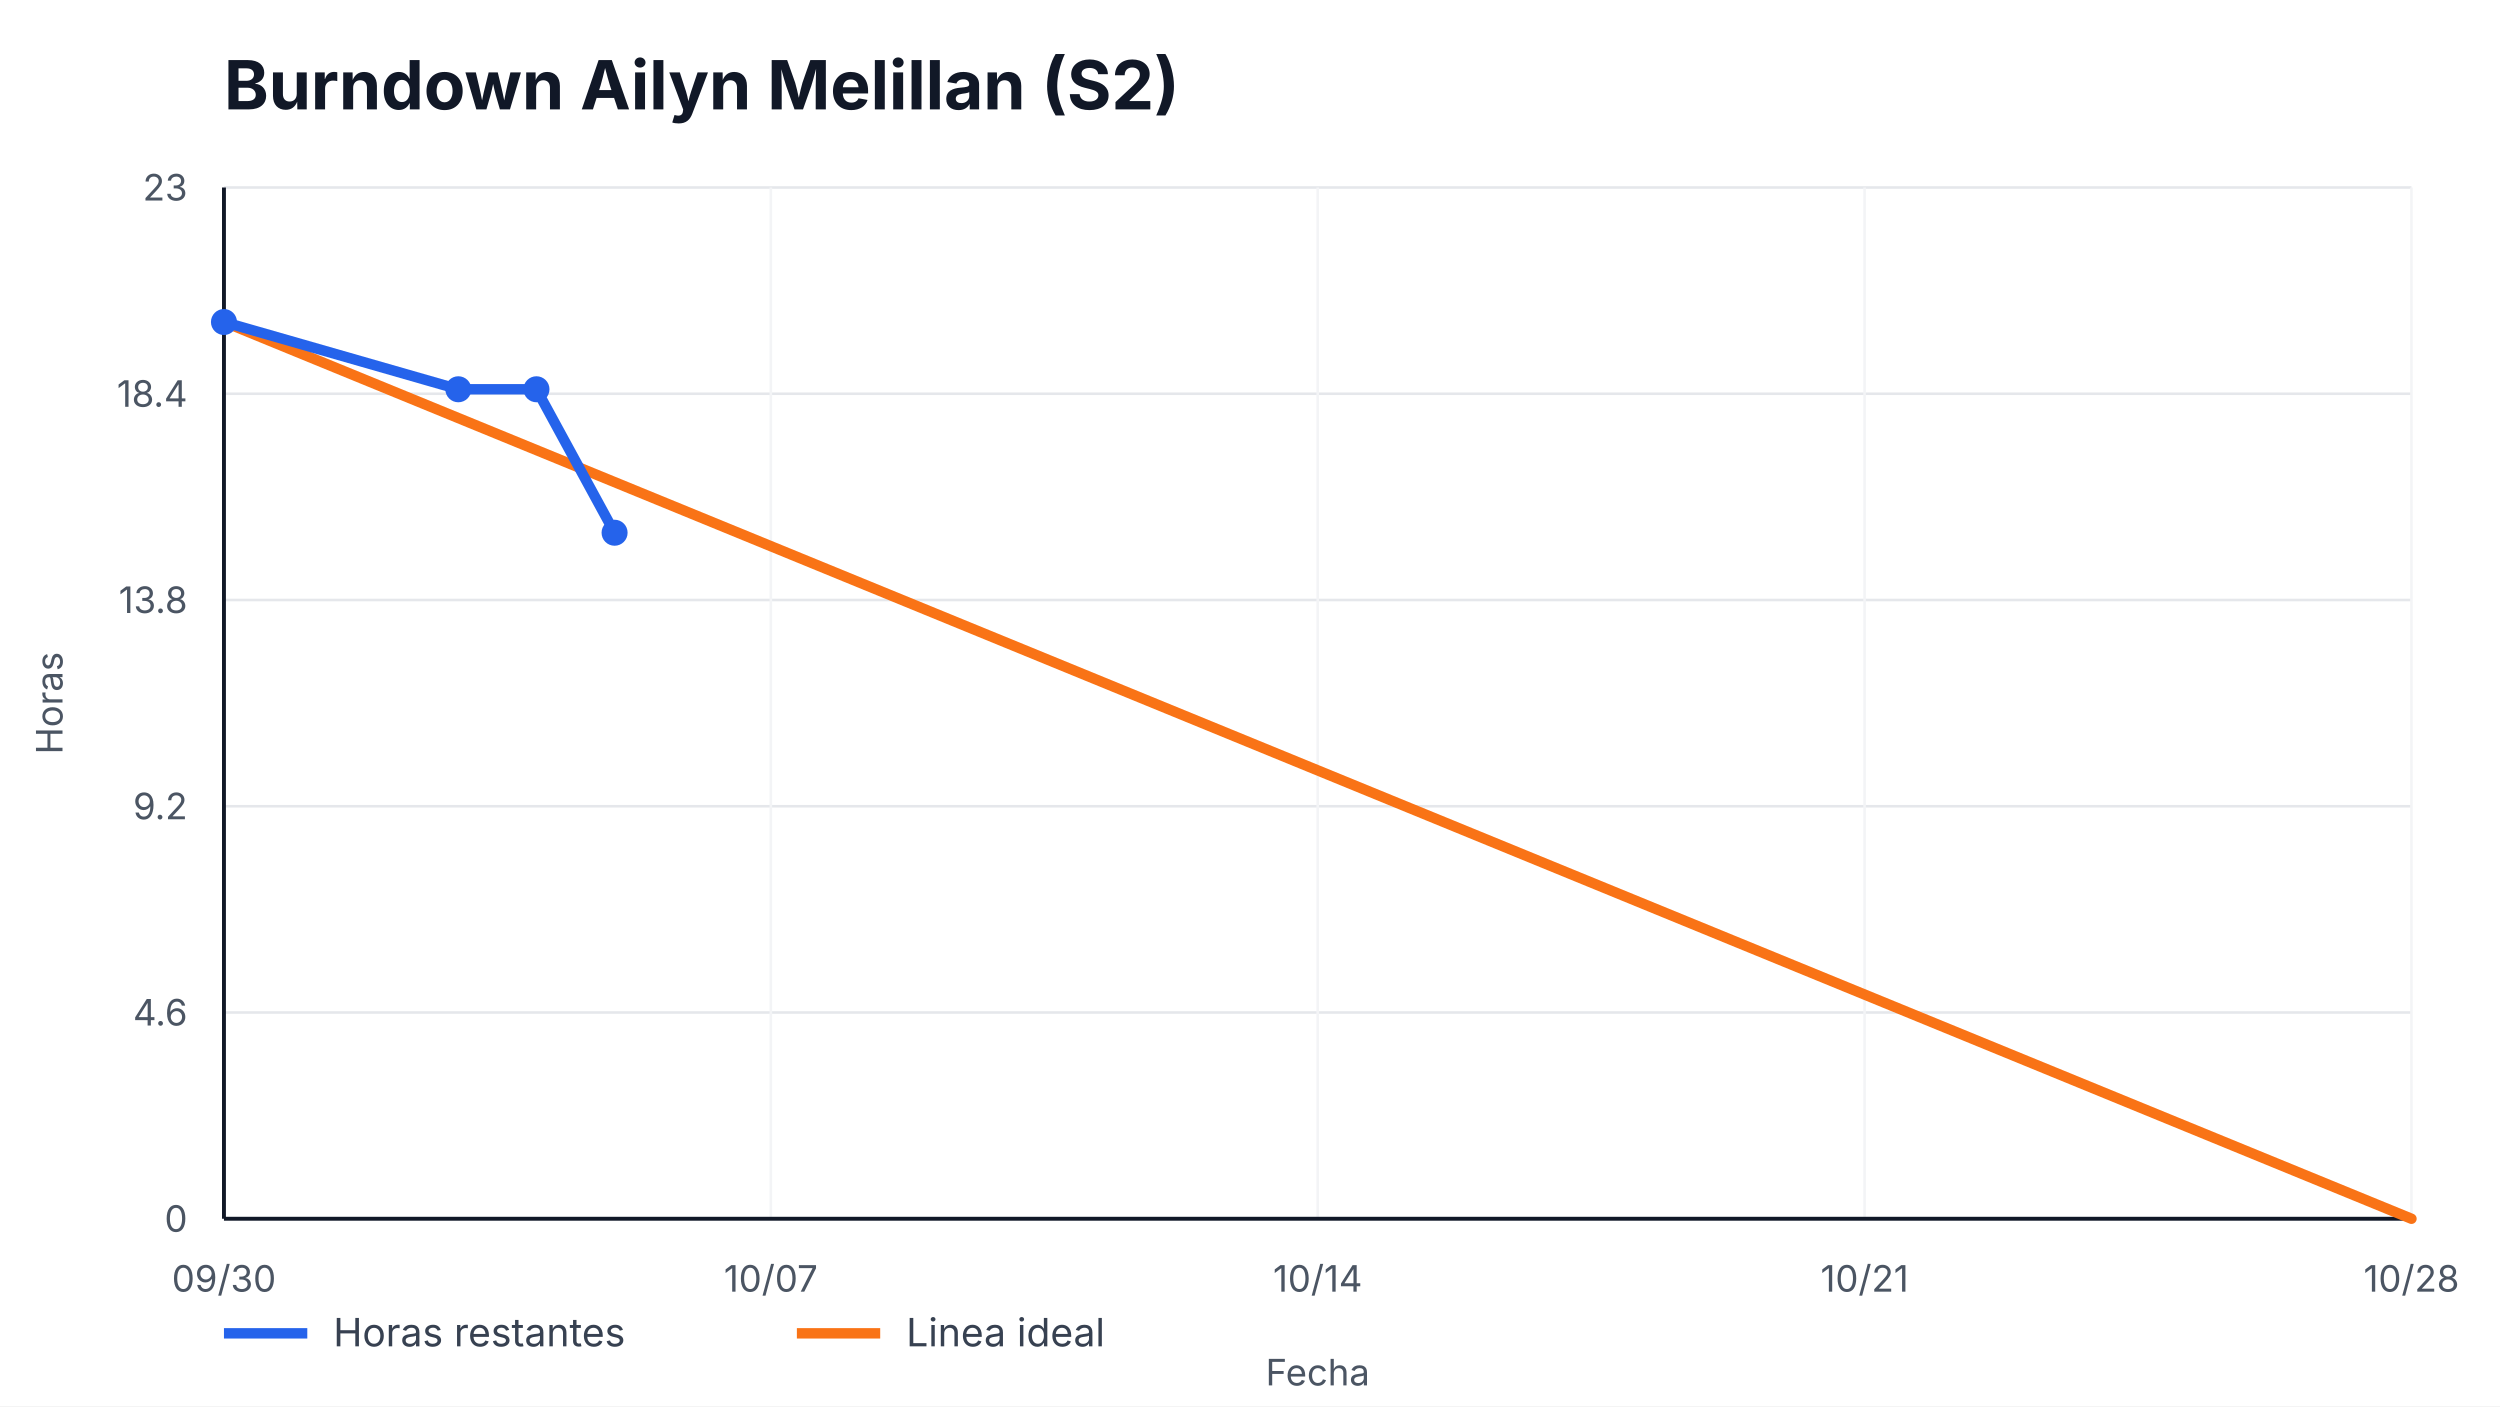
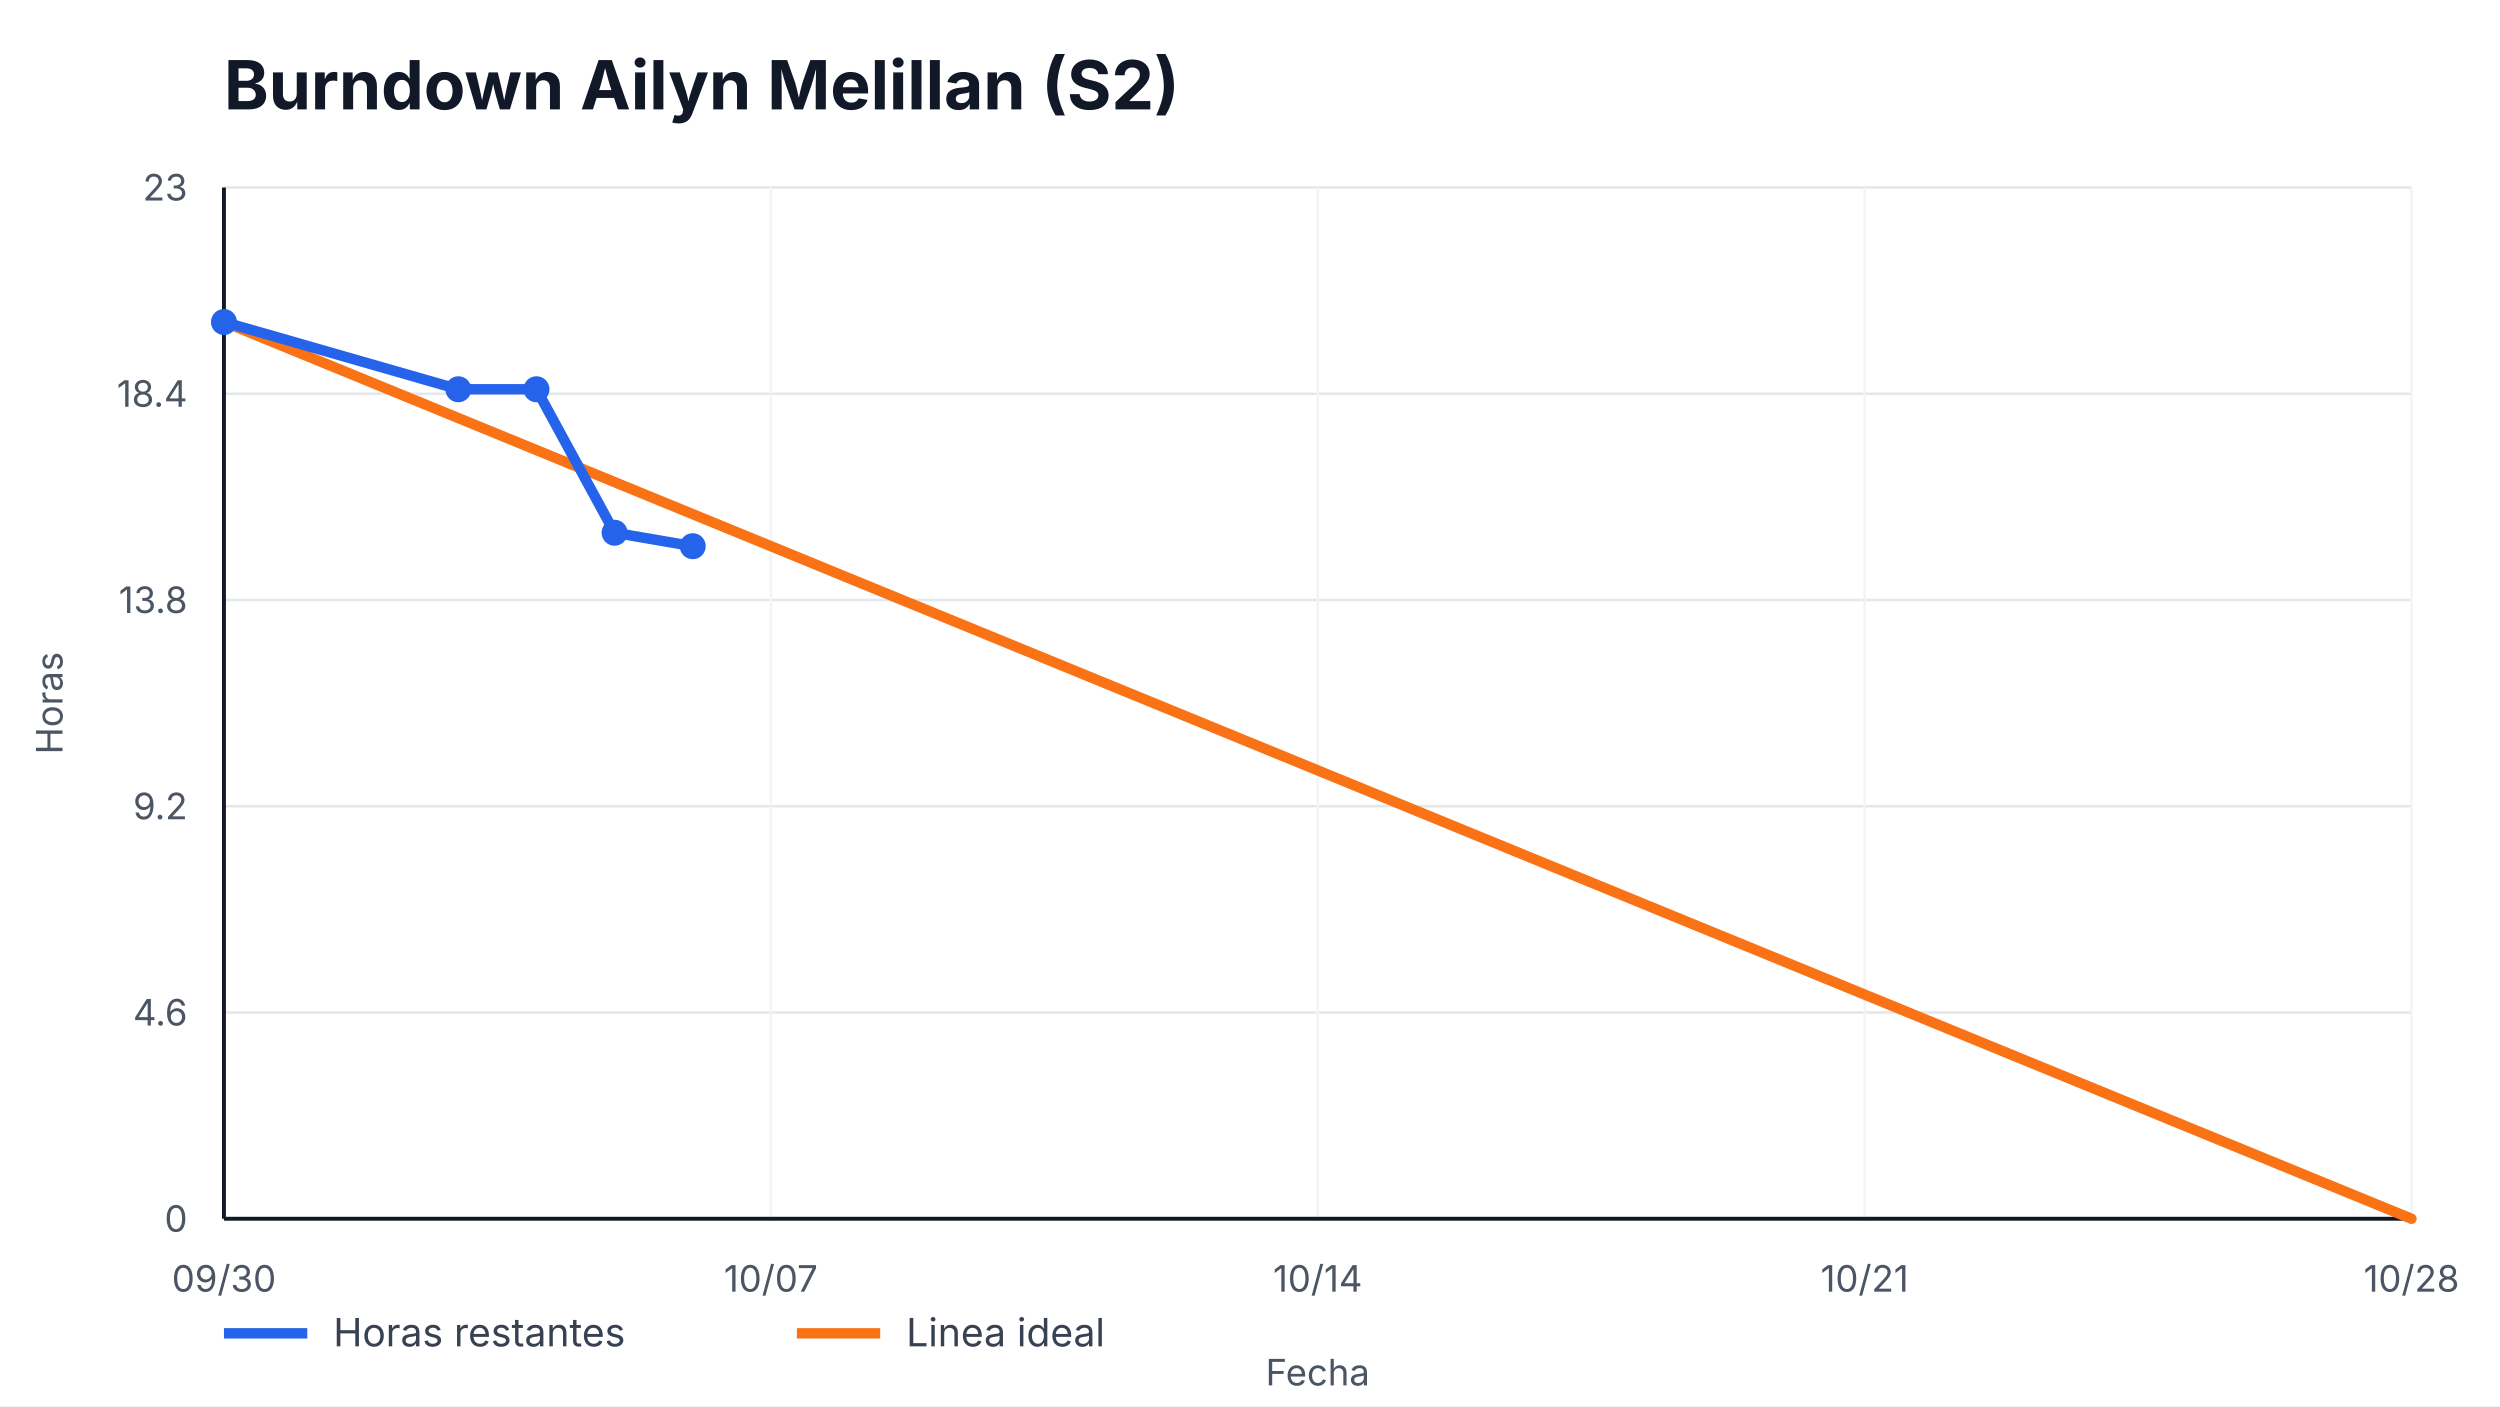
<svg xmlns="http://www.w3.org/2000/svg" width="960" height="540" viewBox="0 0 960 540" role="img" aria-label="Burndown Ailyn Melillan (S2)">
  <style>
    text { font-family: -apple-system, BlinkMacSystemFont, "Segoe UI", sans-serif; fill: #111827; }
    .title { font-size: 26px; font-weight: 700; }
    .axis { font-size: 14px; fill: #4b5563; }
    .legend { font-size: 15px; fill: #374151; }
    .overrun { font-size: 14px; font-weight: 700; fill: #b91c1c; }
  </style>
  <rect width="100%" height="100%" fill="#ffffff" />
  <text x="86" y="42" class="title">Burndown Ailyn Melillan (S2)</text>
  <g>
    <line x1="86" y1="468.00" x2="926" y2="468.00" stroke="#e5e7eb" />
    <line x1="86" y1="388.80" x2="926" y2="388.80" stroke="#e5e7eb" />
    <line x1="86" y1="309.60" x2="926" y2="309.60" stroke="#e5e7eb" />
    <line x1="86" y1="230.40" x2="926" y2="230.40" stroke="#e5e7eb" />
    <line x1="86" y1="151.20" x2="926" y2="151.20" stroke="#e5e7eb" />
    <line x1="86" y1="72.00" x2="926" y2="72.00" stroke="#e5e7eb" />
  </g>
  <g>
    <line x1="86.00" y1="72" x2="86.00" y2="468" stroke="#f3f4f6" />
    <text x="86.00" y="496" text-anchor="middle" class="axis">09/30</text>
    <line x1="296.00" y1="72" x2="296.00" y2="468" stroke="#f3f4f6" />
    <text x="296.00" y="496" text-anchor="middle" class="axis">10/07</text>
    <line x1="506.00" y1="72" x2="506.00" y2="468" stroke="#f3f4f6" />
    <text x="506.00" y="496" text-anchor="middle" class="axis">10/14</text>
    <line x1="716.00" y1="72" x2="716.00" y2="468" stroke="#f3f4f6" />
    <text x="716.00" y="496" text-anchor="middle" class="axis">10/21</text>
    <line x1="926.00" y1="72" x2="926.00" y2="468" stroke="#f3f4f6" />
    <text x="926.00" y="496" text-anchor="middle" class="axis">10/28</text>
  </g>
  <line x1="86" y1="468" x2="926" y2="468" stroke="#111827" stroke-width="1.5" />
  <line x1="86" y1="72" x2="86" y2="468" stroke="#111827" stroke-width="1.5" />
  <g>
    <text x="72" y="473.00" text-anchor="end" class="axis">0</text>
    <text x="72" y="393.80" text-anchor="end" class="axis">4.6</text>
    <text x="72" y="314.60" text-anchor="end" class="axis">9.2</text>
    <text x="72" y="235.40" text-anchor="end" class="axis">13.8</text>
    <text x="72" y="156.20" text-anchor="end" class="axis">18.4</text>
    <text x="72" y="77.00" text-anchor="end" class="axis">23</text>
  </g>
  <polyline points="86.00,123.65 926.00,468.00" fill="none" stroke="#f97316" stroke-width="4" stroke-linecap="round" />
-   <polyline points="86.00,123.65 176.00,149.48 206.00,149.48 236.00,204.57" fill="none" stroke="#2563eb" stroke-width="4" stroke-linecap="round" stroke-linejoin="round" />
+   <polyline points="86.00,123.65 176.00,149.48 206.00,149.48 236.00,204.57 266.00,209.74" fill="none" stroke="#2563eb" stroke-width="4" stroke-linecap="round" stroke-linejoin="round" />
  <g>
    <circle cx="86.00" cy="123.65" r="5" fill="#2563eb" />
    <circle cx="176.00" cy="149.48" r="5" fill="#2563eb" />
    <circle cx="206.00" cy="149.48" r="5" fill="#2563eb" />
    <circle cx="236.00" cy="204.57" r="5" fill="#2563eb" />
+     <circle cx="266.00" cy="209.74" r="5" fill="#2563eb" />
  </g>
  <line x1="86" y1="512" x2="118" y2="512" stroke="#2563eb" stroke-width="4" />
  <text x="128" y="517" class="legend">Horas restantes</text>
  <line x1="306" y1="512" x2="338" y2="512" stroke="#f97316" stroke-width="4" />
  <text x="348" y="517" class="legend">Linea ideal</text>
  <text x="506.0" y="532" text-anchor="middle" class="axis">Fecha</text>
  <text x="24" y="270.0" transform="rotate(-90 24,270.0)" text-anchor="middle" class="axis">Horas</text>
</svg>
